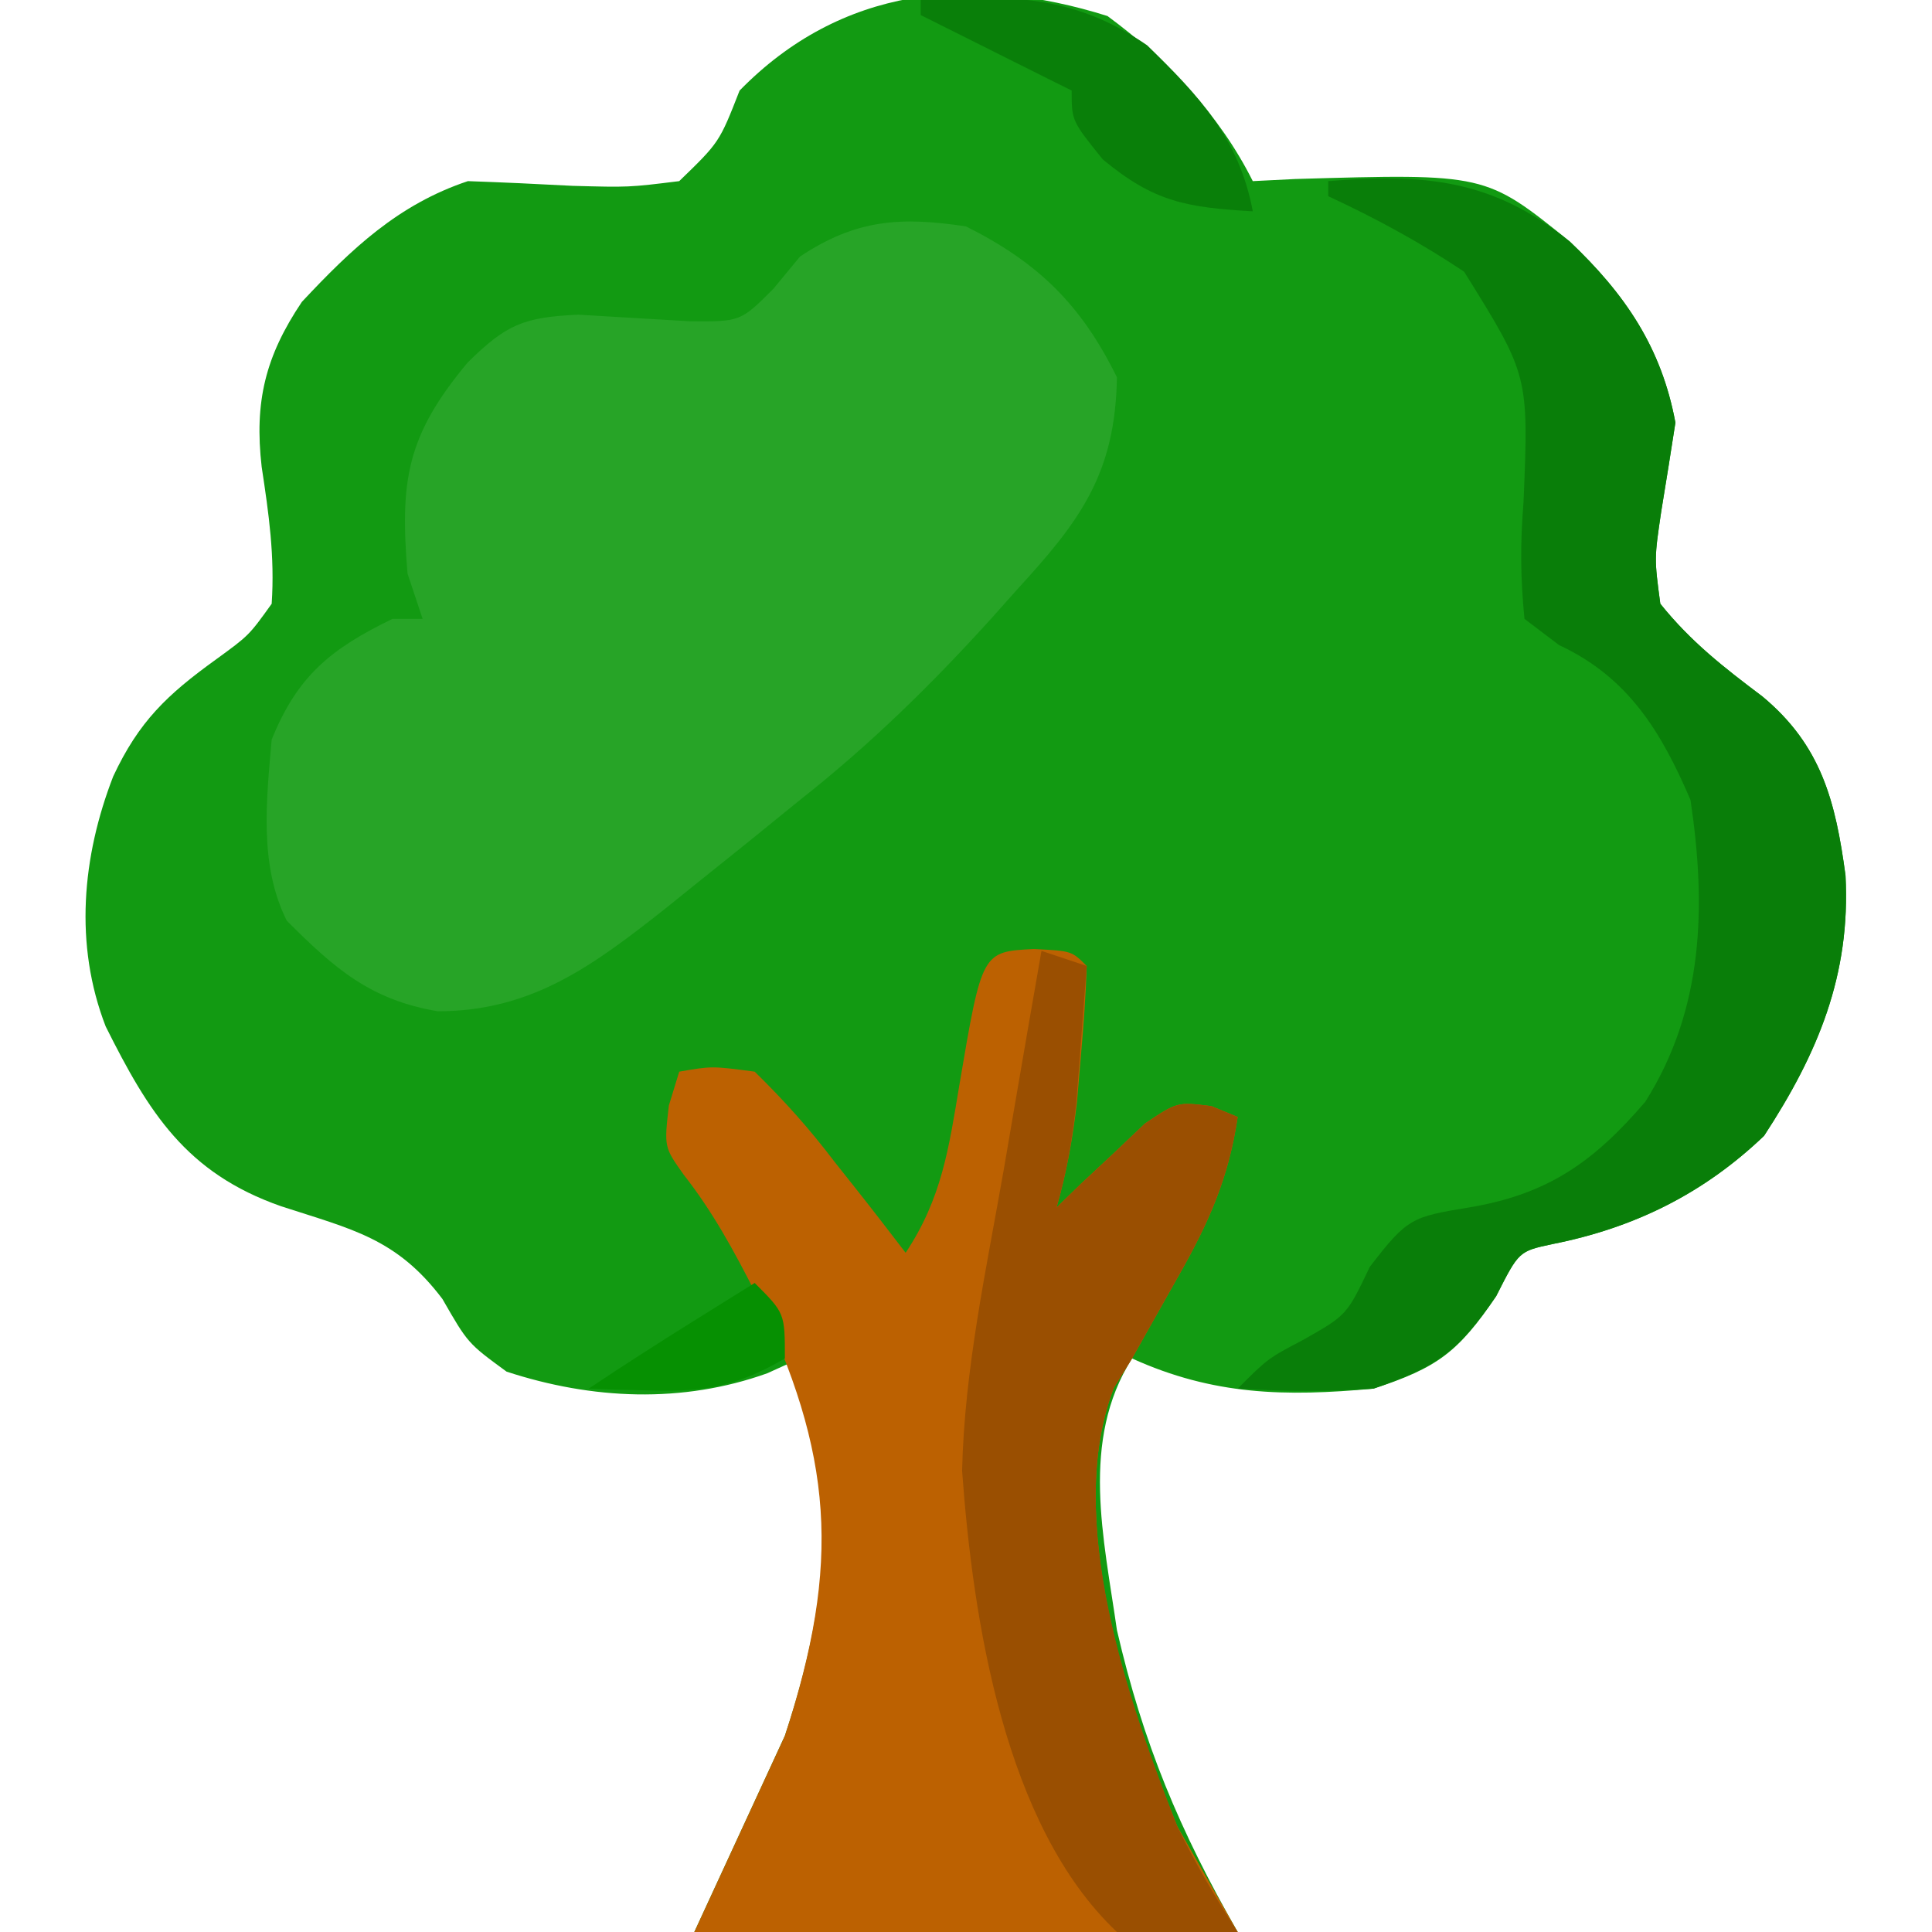
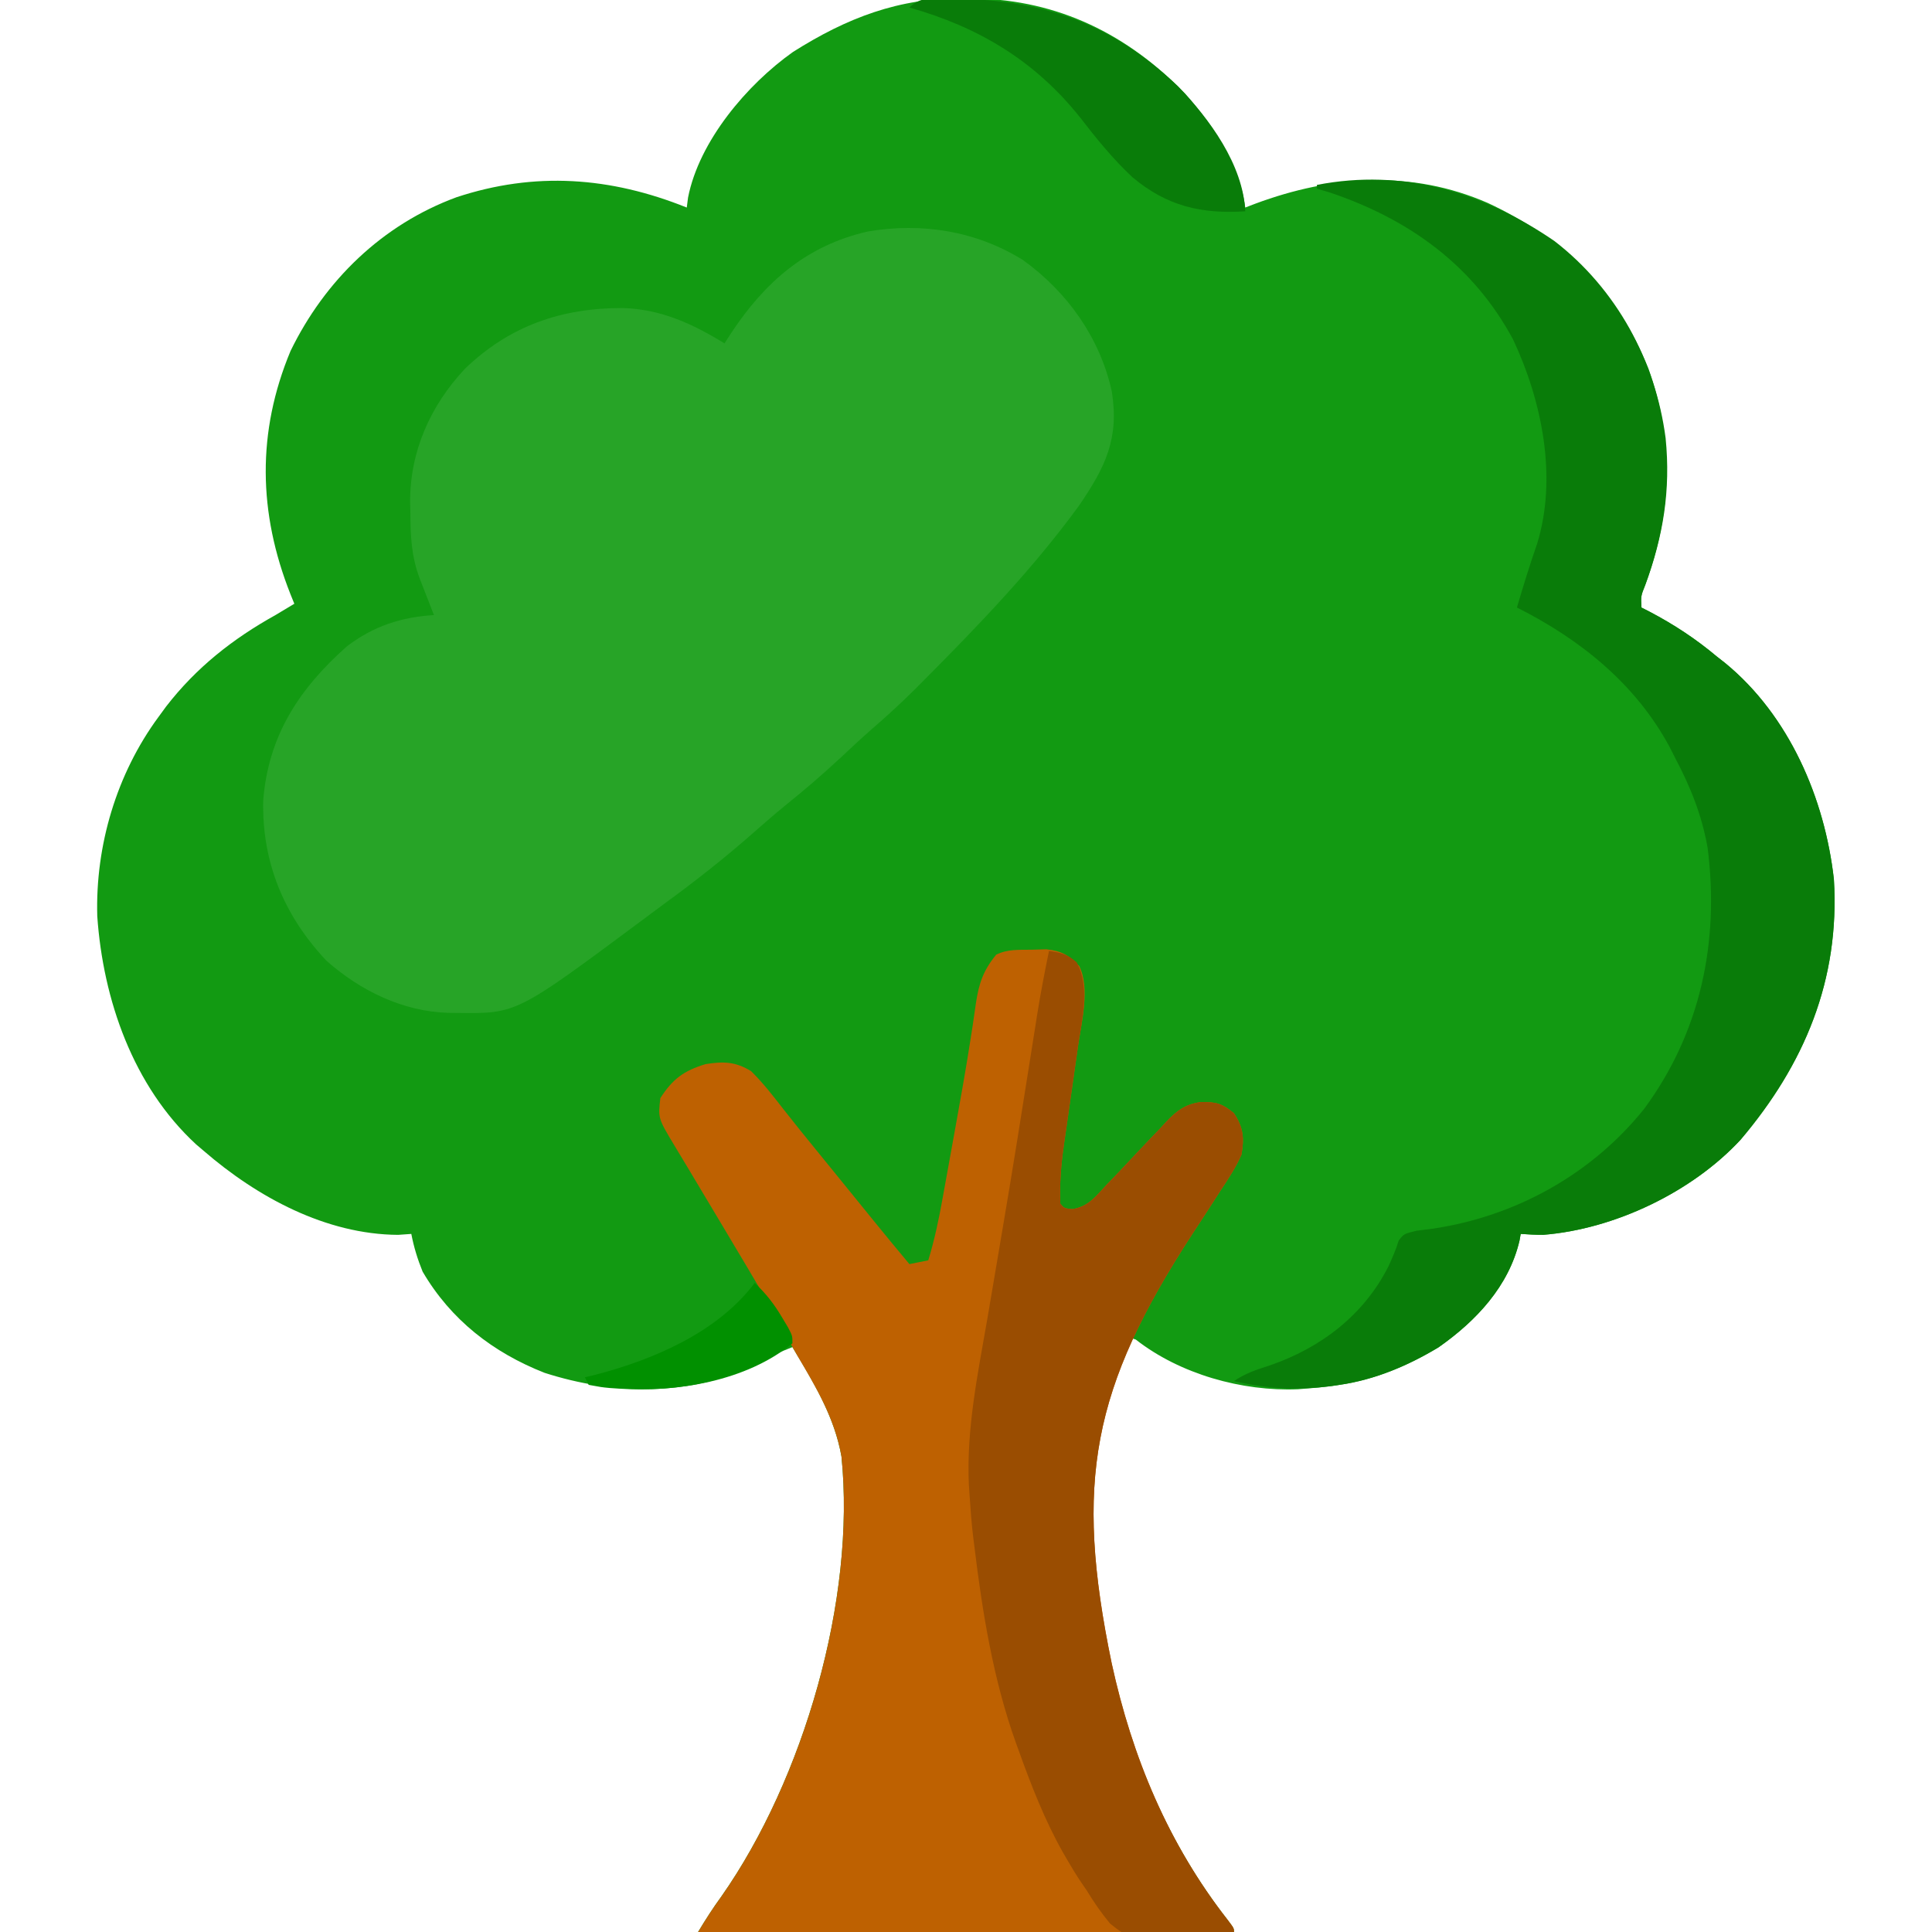
- <svg xmlns="http://www.w3.org/2000/svg" version="1.1" width="128" height="128">
-   <path d="M0 0 C3.955 2.919 7.411 6.51 9.625 10.938 C10.554 10.891 11.484 10.845 12.441 10.797 C25.048 10.429 25.048 10.429 30.625 14.938 C34.272 18.428 36.698 21.929 37.625 26.938 C37.323 28.898 37.01 30.856 36.688 32.812 C36.224 35.941 36.224 35.941 36.625 38.938 C38.643 41.452 40.816 43.143 43.387 45.078 C47.304 48.332 48.235 52.041 48.895 56.938 C49.243 63.538 47.063 68.737 43.5 74.188 C39.511 78.003 34.903 80.291 29.465 81.363 C27.254 81.839 27.254 81.839 25.75 84.812 C23.225 88.526 21.882 89.544 17.625 90.938 C11.792 91.478 7.011 91.382 1.625 88.938 C-1.822 94.402 -0.243 100.845 0.625 106.938 C2.364 114.452 4.762 120.177 8.625 126.938 C-3.255 126.938 -15.135 126.938 -27.375 126.938 C-25.395 122.647 -23.415 118.358 -21.375 113.938 C-18.476 105.222 -17.861 97.801 -20.375 88.938 C-21.088 89.261 -21.801 89.585 -22.535 89.918 C-28.176 91.943 -34.161 91.662 -39.812 89.812 C-42.375 87.938 -42.375 87.938 -44.062 85 C-47.106 80.969 -50.059 80.384 -54.75 78.855 C-61.049 76.653 -63.527 72.633 -66.375 66.938 C-68.474 61.514 -67.935 55.694 -65.875 50.375 C-64.171 46.731 -62.302 44.962 -59.062 42.625 C-56.882 41.039 -56.882 41.039 -55.375 38.938 C-55.165 35.781 -55.564 32.99 -56.039 29.867 C-56.534 25.549 -55.792 22.536 -53.375 18.938 C-50.085 15.421 -46.981 12.473 -42.375 10.938 C-40.062 11.019 -37.749 11.126 -35.438 11.25 C-31.715 11.352 -31.715 11.352 -28.375 10.938 C-25.715 8.364 -25.715 8.364 -24.375 4.938 C-17.677 -1.924 -9.003 -2.834 0 0 Z " fill="#129A12" transform="translate(73.375,1.0625)" />
-   <path d="M0 0 C4.775 2.388 7.646 5.197 10 10 C9.893 16.392 7.558 19.504 3.438 24 C2.889 24.616 2.34 25.232 1.775 25.866 C-2.212 30.283 -6.323 34.315 -11 38 C-12.131 38.917 -13.261 39.836 -14.391 40.754 C-15.634 41.754 -16.879 42.753 -18.125 43.75 C-18.711 44.223 -19.298 44.695 -19.902 45.182 C-24.661 48.934 -28.73 52 -35 52 C-39.481 51.235 -41.825 49.175 -45 46 C-46.845 42.311 -46.35 38.036 -46 34 C-44.288 29.765 -42.077 27.986 -38 26 C-37.34 26 -36.68 26 -36 26 C-36.33 25.01 -36.66 24.02 -37 23 C-37.502 16.879 -37.088 13.883 -33 9 C-30.449 6.496 -29.326 6.015 -25.688 5.848 C-23.229 5.991 -20.771 6.137 -18.312 6.285 C-14.939 6.313 -14.939 6.313 -12.75 4.121 C-11.884 3.071 -11.884 3.071 -11 2 C-7.285 -0.477 -4.306 -0.654 0 0 Z " fill="#27A427" transform="translate(64,15)" />
-   <path d="M0 0 C2.5 0.125 2.5 0.125 3.5 1.125 C3.435 3.065 3.298 5.004 3.125 6.938 C3.035 7.996 2.945 9.054 2.852 10.145 C2.566 12.569 2.169 14.784 1.5 17.125 C2.031 16.608 2.562 16.091 3.109 15.559 C3.816 14.9 4.522 14.241 5.25 13.562 C5.946 12.901 6.642 12.24 7.359 11.559 C9.5 10.125 9.5 10.125 11.766 10.41 C12.338 10.646 12.91 10.882 13.5 11.125 C12.904 15.177 11.582 18.138 9.562 21.688 C8.54 23.499 7.519 25.311 6.5 27.125 C6.104 27.764 5.709 28.404 5.301 29.062 C1.975 37.628 6.215 50.022 9.5 58.125 C10.82 60.435 12.14 62.745 13.5 65.125 C1.62 65.125 -10.26 65.125 -22.5 65.125 C-20.52 60.835 -18.54 56.545 -16.5 52.125 C-12.75 40.65 -13.295 33.471 -18.438 22.812 C-19.881 19.988 -21.254 17.439 -23.211 14.941 C-24.5 13.125 -24.5 13.125 -24.188 10.375 C-23.961 9.633 -23.734 8.89 -23.5 8.125 C-21.332 7.75 -21.332 7.75 -18.5 8.125 C-16.488 10.099 -14.874 11.906 -13.188 14.125 C-12.733 14.697 -12.279 15.27 -11.811 15.859 C-10.693 17.271 -9.595 18.696 -8.5 20.125 C-6.105 16.532 -5.63 13.168 -4.938 9 C-3.441 0.172 -3.441 0.172 0 0 Z " fill="#BC6101" transform="translate(68.5,62.875)" />
-   <path d="M0 0 C6.389 -0.522 10.919 -0.105 16 4 C19.663 7.459 22.076 11.01 23 16 C22.698 17.96 22.385 19.918 22.062 21.875 C21.599 25.004 21.599 25.004 22 28 C24.018 30.515 26.191 32.206 28.762 34.141 C32.679 37.395 33.61 41.104 34.27 46 C34.618 52.601 32.438 57.8 28.875 63.25 C24.886 67.066 20.278 69.354 14.84 70.426 C12.629 70.901 12.629 70.901 11.125 73.875 C8.636 77.535 7.169 78.584 3 80 C-0.02 80.222 -2.979 80.181 -6 80 C-4 78 -4 78 -1.625 76.75 C1.228 75.13 1.228 75.13 2.75 71.938 C5.235 68.693 5.55 68.618 9.312 68 C14.539 67.13 17.571 64.996 21 61 C24.867 54.888 25.059 48.071 24 41 C22.052 36.455 19.858 32.864 15.297 30.742 C14.539 30.167 13.781 29.592 13 29 C12.728 26.222 12.719 23.991 12.938 21.25 C13.284 12.872 13.284 12.872 9 6 C6.108 4.069 3.153 2.462 0 1 C0 0.67 0 0.34 0 0 Z " fill="#097E09" transform="translate(88,12)" />
-   <path d="M0 0 C0.99 0.33 1.98 0.66 3 1 C2.858 2.917 2.712 4.834 2.562 6.75 C2.481 7.817 2.4 8.885 2.316 9.984 C2.059 12.437 1.682 14.639 1 17 C1.531 16.483 2.062 15.966 2.609 15.434 C3.669 14.446 3.669 14.446 4.75 13.438 C5.446 12.776 6.142 12.115 6.859 11.434 C9 10 9 10 11.266 10.285 C11.838 10.521 12.41 10.757 13 11 C12.404 15.052 11.082 18.013 9.062 21.562 C8.04 23.374 7.019 25.186 6 27 C5.604 27.639 5.209 28.279 4.801 28.938 C1.448 37.573 5.8 49.816 9 58 C10.206 60.477 11.494 62.687 13 65 C9.791 65.553 8.062 65.846 5 65 C-2.458 57.964 -4.544 44.294 -5.258 34.445 C-5.108 27.739 -3.654 21.093 -2.5 14.5 C-2.259 13.091 -2.018 11.682 -1.777 10.273 C-1.192 6.848 -0.598 3.424 0 0 Z " fill="#9A4F01" transform="translate(69,63)" />
-   <path d="M0 0 C5.758 -0.345 10.08 -0.389 15 3 C18.443 6.346 21.101 9.185 22 14 C17.631 13.743 15.482 13.4 12.062 10.562 C10 8 10 8 10 6 C9.464 5.732 8.928 5.464 8.375 5.188 C5.583 3.792 2.792 2.396 0 1 C0 0.67 0 0.34 0 0 Z " fill="#097F09" transform="translate(61,0)" />
-   <path d="M0 0 C2 2 2 2 2 5 C-1.062 6.784 -3.221 7.229 -6.75 7.125 C-7.549 7.107 -8.348 7.089 -9.172 7.07 C-9.775 7.047 -10.378 7.024 -11 7 C-8.625 5.416 -6.235 3.884 -3.812 2.375 C-2.739 1.706 -2.739 1.706 -1.645 1.023 C-1.102 0.686 -0.559 0.348 0 0 Z " fill="#069002" transform="translate(50,85)" />
+ <svg xmlns="http://www.w3.org/2000/svg" version="1.1" width="512" height="512">
+   <path d="M0 0 C1.635 0.014 1.635 0.014 3.302 0.027 C25.265 0.495 43.599 9.526 58.844 25.285 C66.274 33.675 73.315 44.154 74.75 55.438 C75.633 55.1 76.516 54.762 77.426 54.414 C97.686 46.884 118.791 45.421 138.984 54.203 C158.896 63.459 173.394 77.562 181.625 98.188 C188.493 117.477 187.773 136.39 180.773 155.426 C179.589 158.381 179.589 158.381 179.75 161.438 C180.44 161.789 181.129 162.141 181.84 162.504 C188.373 165.936 194.101 169.701 199.75 174.438 C200.478 175.009 201.207 175.58 201.957 176.168 C218.91 190.093 228.326 211.988 230.75 233.438 C232.376 260.135 222.942 282.515 206.012 302.488 C193.151 316.37 172.592 326.182 153.742 327.676 C151.743 327.685 149.744 327.58 147.75 327.438 C147.649 328.009 147.549 328.58 147.445 329.168 C144.634 341.281 135.921 350.529 125.965 357.5 C117.882 362.371 109.125 366.078 99.75 367.438 C99.014 367.547 98.278 367.657 97.52 367.77 C95.264 368.061 93.018 368.27 90.75 368.438 C90.089 368.492 89.427 368.546 88.746 368.602 C73.882 369.222 57.425 364.574 45.75 355.438 C44.76 355.108 43.77 354.777 42.75 354.438 C42.348 355.482 42.348 355.482 41.938 356.547 C40.659 359.659 39.213 362.658 37.75 365.688 C24.452 394.65 36.292 438.777 46.75 467.438 C52.589 482.531 60.085 496.449 70.062 509.207 C71.75 511.438 71.75 511.438 71.75 512.438 C24.89 512.438 -21.97 512.438 -70.25 512.438 C-68.257 509.115 -66.326 506.102 -64.062 503 C-42.29 471.949 -28.399 424.173 -32.25 386.438 C-34.139 375.69 -39.709 366.661 -45.25 357.438 C-48.583 358.713 -51.679 360.173 -54.812 361.875 C-72.222 370.671 -92.723 370.11 -110.93 364.254 C-124.598 358.881 -135.783 350.2 -143.25 337.438 C-144.59 334.145 -145.578 330.927 -146.25 327.438 C-147.405 327.52 -148.56 327.603 -149.75 327.688 C-168.918 327.568 -187.118 317.666 -201.25 305.438 C-201.923 304.865 -202.596 304.293 -203.289 303.703 C-219.994 288.295 -227.94 265.336 -229.473 243.227 C-230.004 224.514 -224.355 205.518 -213.25 190.438 C-212.582 189.525 -211.915 188.612 -211.227 187.672 C-203.249 177.361 -193.603 169.753 -182.25 163.438 C-180.58 162.442 -178.913 161.444 -177.25 160.438 C-177.588 159.603 -177.925 158.769 -178.273 157.91 C-186.82 136.346 -187.211 114.924 -178.25 93.438 C-169.148 74.734 -153.924 59.961 -134.311 52.722 C-113.524 45.838 -93.482 47.303 -73.25 55.438 C-73.138 54.565 -73.026 53.692 -72.91 52.793 C-69.96 37.796 -57.288 22.845 -45.109 14.211 C-30.843 5.185 -17.018 -0.171 0 0 Z " fill="#129A12" transform="translate(255.25,-0.4375)" />
+   <path d="M0 0 C11.693 8.406 20.412 20.603 23.523 34.797 C25.534 47.287 21.85 54.819 14.844 65.074 C2.648 81.832 -11.894 96.916 -26.484 111.578 C-27.126 112.224 -27.768 112.871 -28.429 113.537 C-32.227 117.322 -36.145 120.912 -40.203 124.417 C-43.007 126.861 -45.709 129.409 -48.422 131.953 C-53.196 136.395 -58.094 140.599 -63.184 144.68 C-65.98 146.972 -68.695 149.333 -71.406 151.725 C-78.993 158.409 -86.84 164.59 -95.012 170.542 C-97.171 172.123 -99.313 173.726 -101.453 175.332 C-134.239 199.725 -134.239 199.725 -149.859 199.516 C-150.652 199.508 -151.445 199.5 -152.262 199.493 C-164.291 199.157 -175.617 193.645 -184.613 185.668 C-195.872 173.704 -201.712 159.593 -201.355 143.219 C-200.007 126.007 -191.781 113.531 -179.16 102.352 C-172.091 96.98 -164.854 94.633 -156.109 94.078 C-156.459 93.186 -156.808 92.294 -157.168 91.375 C-157.623 90.205 -158.078 89.034 -158.547 87.828 C-159.226 86.088 -159.226 86.088 -159.918 84.312 C-162.103 78.382 -162.324 73.235 -162.359 66.953 C-162.38 66.053 -162.401 65.154 -162.422 64.227 C-162.499 50.795 -157.097 38.642 -147.941 28.848 C-136.127 17.436 -122.335 12.692 -106.149 12.705 C-96.046 12.983 -87.589 16.853 -79.109 22.078 C-78.564 21.233 -78.019 20.387 -77.457 19.516 C-68.514 5.93 -57.504 -3.815 -41.192 -7.564 C-26.816 -10.032 -12.371 -7.708 0 0 Z " fill="#27A427" transform="translate(271.1094,68.92188)" />
+   <path d="M0 0 C1.974 -0.056 1.974 -0.056 3.988 -0.113 C8.19 0.37 9.751 1.343 12.688 4.312 C15.633 10.204 13.304 19.226 12.375 25.535 C12.175 26.953 12.175 26.953 11.971 28.399 C11.549 31.392 11.119 34.383 10.688 37.375 C10.256 40.37 9.826 43.366 9.404 46.362 C9.142 48.218 8.875 50.074 8.602 51.928 C7.871 57.112 7.467 62.076 7.688 67.312 C8.718 68.529 8.718 68.529 10.868 68.742 C15.049 68.105 17.06 65.425 19.801 62.441 C20.978 61.215 22.156 59.989 23.334 58.764 C25.17 56.823 26.999 54.876 28.823 52.924 C30.592 51.039 32.382 49.177 34.176 47.316 C34.709 46.731 35.243 46.146 35.793 45.542 C38.672 42.572 40.758 40.975 44.915 40.359 C49.009 40.309 50.564 40.741 53.688 43.312 C56.195 47.074 56.47 49.963 55.688 54.312 C54.207 57.696 52.231 60.682 50.188 63.75 C49.612 64.648 49.036 65.546 48.442 66.472 C46.541 69.43 44.616 72.372 42.688 75.312 C16.155 116.121 11.309 140.912 21.312 189.18 C26.72 213.953 36.319 237.03 52 257.082 C53.688 259.312 53.688 259.312 53.688 260.312 C6.827 260.312 -40.032 260.312 -88.312 260.312 C-86.319 256.99 -84.388 253.977 -82.125 250.875 C-60.352 219.824 -46.462 172.048 -50.312 134.312 C-52.069 124.323 -56.971 116.044 -62.074 107.449 C-63.44 105.093 -64.73 102.704 -66.02 100.305 C-70.016 92.936 -74.33 85.76 -78.625 78.562 C-79.437 77.198 -80.249 75.833 -81.061 74.469 C-84.326 68.981 -87.598 63.498 -90.888 58.025 C-91.302 57.336 -91.717 56.647 -92.143 55.937 C-92.934 54.623 -93.725 53.309 -94.517 51.995 C-98.93 44.662 -98.93 44.662 -98.312 39.312 C-95.072 34.305 -92.149 32.063 -86.312 30.312 C-81.55 29.565 -78.418 29.635 -74.25 32.188 C-71.099 35.278 -68.404 38.785 -65.695 42.262 C-62.885 45.859 -60.009 49.399 -57.125 52.938 C-56.006 54.312 -54.888 55.687 -53.77 57.062 C-53.203 57.759 -52.637 58.455 -52.053 59.172 C-50.288 61.343 -48.525 63.515 -46.762 65.688 C-46.184 66.4 -45.606 67.112 -45.01 67.845 C-43.911 69.199 -42.813 70.554 -41.714 71.909 C-38.608 75.734 -35.475 79.534 -32.312 83.312 C-30.663 82.983 -29.012 82.653 -27.312 82.312 C-25.653 76.871 -24.508 71.445 -23.508 65.848 C-23.344 64.945 -23.18 64.042 -23.011 63.112 C-22.663 61.19 -22.316 59.268 -21.971 57.346 C-21.434 54.358 -20.892 51.37 -20.349 48.382 C-18.835 40.028 -17.338 31.676 -16.039 23.285 C-15.867 22.182 -15.696 21.079 -15.519 19.943 C-15.226 18.011 -14.945 16.077 -14.68 14.141 C-13.884 8.866 -12.717 5.469 -9.312 1.312 C-6.325 -0.181 -3.274 0.047 0 0 Z " fill="#BE6101" transform="translate(273.3125,251.6875)" />
+   <path d="M0 0 C16.465 12.694 26.783 31.722 29.469 52.227 C30.842 66.054 28.835 78.198 24.086 91.113 C22.902 94.068 22.902 94.068 23.062 97.125 C24.097 97.653 24.097 97.653 25.152 98.191 C31.686 101.624 37.414 105.389 43.062 110.125 C43.791 110.696 44.519 111.267 45.27 111.855 C62.223 125.78 71.639 147.675 74.062 169.125 C75.689 195.823 66.254 218.202 49.324 238.176 C36.464 252.057 15.904 261.87 -2.945 263.363 C-4.944 263.373 -6.944 263.267 -8.938 263.125 C-9.038 263.696 -9.139 264.267 -9.242 264.855 C-12.054 276.969 -20.767 286.217 -30.723 293.188 C-38.806 298.059 -47.563 301.766 -56.938 303.125 C-58.042 303.289 -58.042 303.289 -59.168 303.457 C-68.134 304.614 -76.128 304.185 -84.938 302.125 C-81.783 300.022 -79.102 299.149 -75.5 298 C-61.946 293.353 -50.547 284.692 -44 271.75 C-42.966 269.476 -41.995 267.318 -41.285 264.922 C-39.938 263.125 -39.938 263.125 -36.586 262.289 C-35.163 262.098 -33.738 261.919 -32.312 261.75 C-10.373 258.508 9.846 247.368 23.797 229.961 C38.782 209.604 43.751 185.662 40.602 160.809 C39.08 152.226 36.129 144.805 32.062 137.125 C31.56 136.129 31.057 135.132 30.539 134.105 C21.546 117.37 6.858 105.567 -9.938 97.125 C-8.267 91.451 -6.535 85.816 -4.586 80.23 C0.844 62.601 -3.313 42.357 -10.938 26.125 C-21.501 6.414 -38.547 -5.772 -59.375 -12.812 C-60.551 -13.163 -61.726 -13.514 -62.938 -13.875 C-62.938 -14.205 -62.938 -14.535 -62.938 -14.875 C-40.098 -19.299 -18.843 -12.946 0 0 Z " fill="#097C09" transform="translate(411.9375,63.875)" />
+   <path d="M0 0 C3.273 0.521 4.749 0.783 7.312 3 C10.987 9.532 8.738 18.089 7.688 25.223 C7.554 26.168 7.421 27.112 7.284 28.086 C6.862 31.079 6.432 34.071 6 37.062 C5.568 40.058 5.139 43.053 4.716 46.05 C4.454 47.906 4.187 49.761 3.915 51.616 C3.183 56.799 2.779 61.763 3 67 C4.031 68.216 4.031 68.216 6.18 68.429 C10.361 67.793 12.372 65.113 15.113 62.129 C16.291 60.903 17.469 59.677 18.646 58.451 C20.482 56.51 22.312 54.563 24.135 52.611 C25.905 50.727 27.695 48.865 29.488 47.004 C30.022 46.418 30.556 45.833 31.105 45.23 C33.984 42.259 36.071 40.663 40.227 40.047 C44.322 39.996 45.877 40.428 49 43 C51.507 46.761 51.783 49.65 51 54 C49.52 57.384 47.544 60.369 45.5 63.438 C44.924 64.336 44.348 65.234 43.755 66.159 C41.854 69.118 39.928 72.059 38 75 C11.467 115.809 6.621 140.599 16.625 188.867 C22.032 213.641 31.631 236.718 47.312 256.77 C49 259 49 259 49 260 C44.894 260.275 40.791 260.473 36.677 260.604 C35.283 260.659 33.889 260.734 32.496 260.83 C21.021 261.6 21.021 261.6 16.197 257.781 C13.855 254.967 11.901 252.126 10 249 C9.508 248.282 9.016 247.564 8.51 246.823 C7.236 244.941 6.074 243.03 4.938 241.062 C4.525 240.354 4.113 239.645 3.689 238.914 C-1.144 230.329 -4.678 221.255 -8 212 C-8.246 211.327 -8.492 210.654 -8.745 209.96 C-14.785 193.151 -17.673 175.234 -19.812 157.562 C-19.936 156.571 -20.06 155.579 -20.188 154.557 C-20.541 151.372 -20.793 148.198 -21 145 C-21.082 143.785 -21.163 142.57 -21.248 141.318 C-21.889 126.588 -18.888 112.136 -16.378 97.689 C-15.739 93.987 -15.116 90.283 -14.492 86.578 C-13.733 82.073 -12.974 77.567 -12.207 73.063 C-9.671 58.159 -7.296 43.231 -4.943 28.298 C-4.483 25.385 -4.021 22.472 -3.559 19.559 C-3.429 18.729 -3.299 17.9 -3.165 17.045 C-2.258 11.332 -1.171 5.665 0 0 Z " fill="#9A4D01" transform="translate(278,252)" />
+   <path d="M0 0 C24.373 0.042 42.947 6.156 60.873 23.193 C69.249 31.852 78.183 43.97 78.748 56.381 C67.007 57.119 57.99 54.989 48.865 47.357 C43.663 42.501 39.272 37.067 34.935 31.443 C22.934 16.419 8.013 7.537 -10.252 2.381 C-7.204 -0.667 -4.171 0.059 0 0 Z " fill="#097C09" transform="translate(251.2524,-0.3808594)" />
+   <path d="M0 0 C2.999 2.803 5.163 5.594 7.25 9.125 C8.031 10.428 8.031 10.428 8.828 11.758 C10 14 10 14 10 16 C-2.173 25.997 -20.679 29.057 -36 28 C-37.193 27.919 -37.193 27.919 -38.41 27.836 C-40.625 27.625 -40.625 27.625 -44 27 C-44.33 26.34 -44.66 25.68 -45 25 C-44.175 24.804 -43.35 24.608 -42.5 24.406 C-26.932 20.375 -9.906 13.155 0 0 Z " fill="#019000" transform="translate(200,340)" />
</svg>
